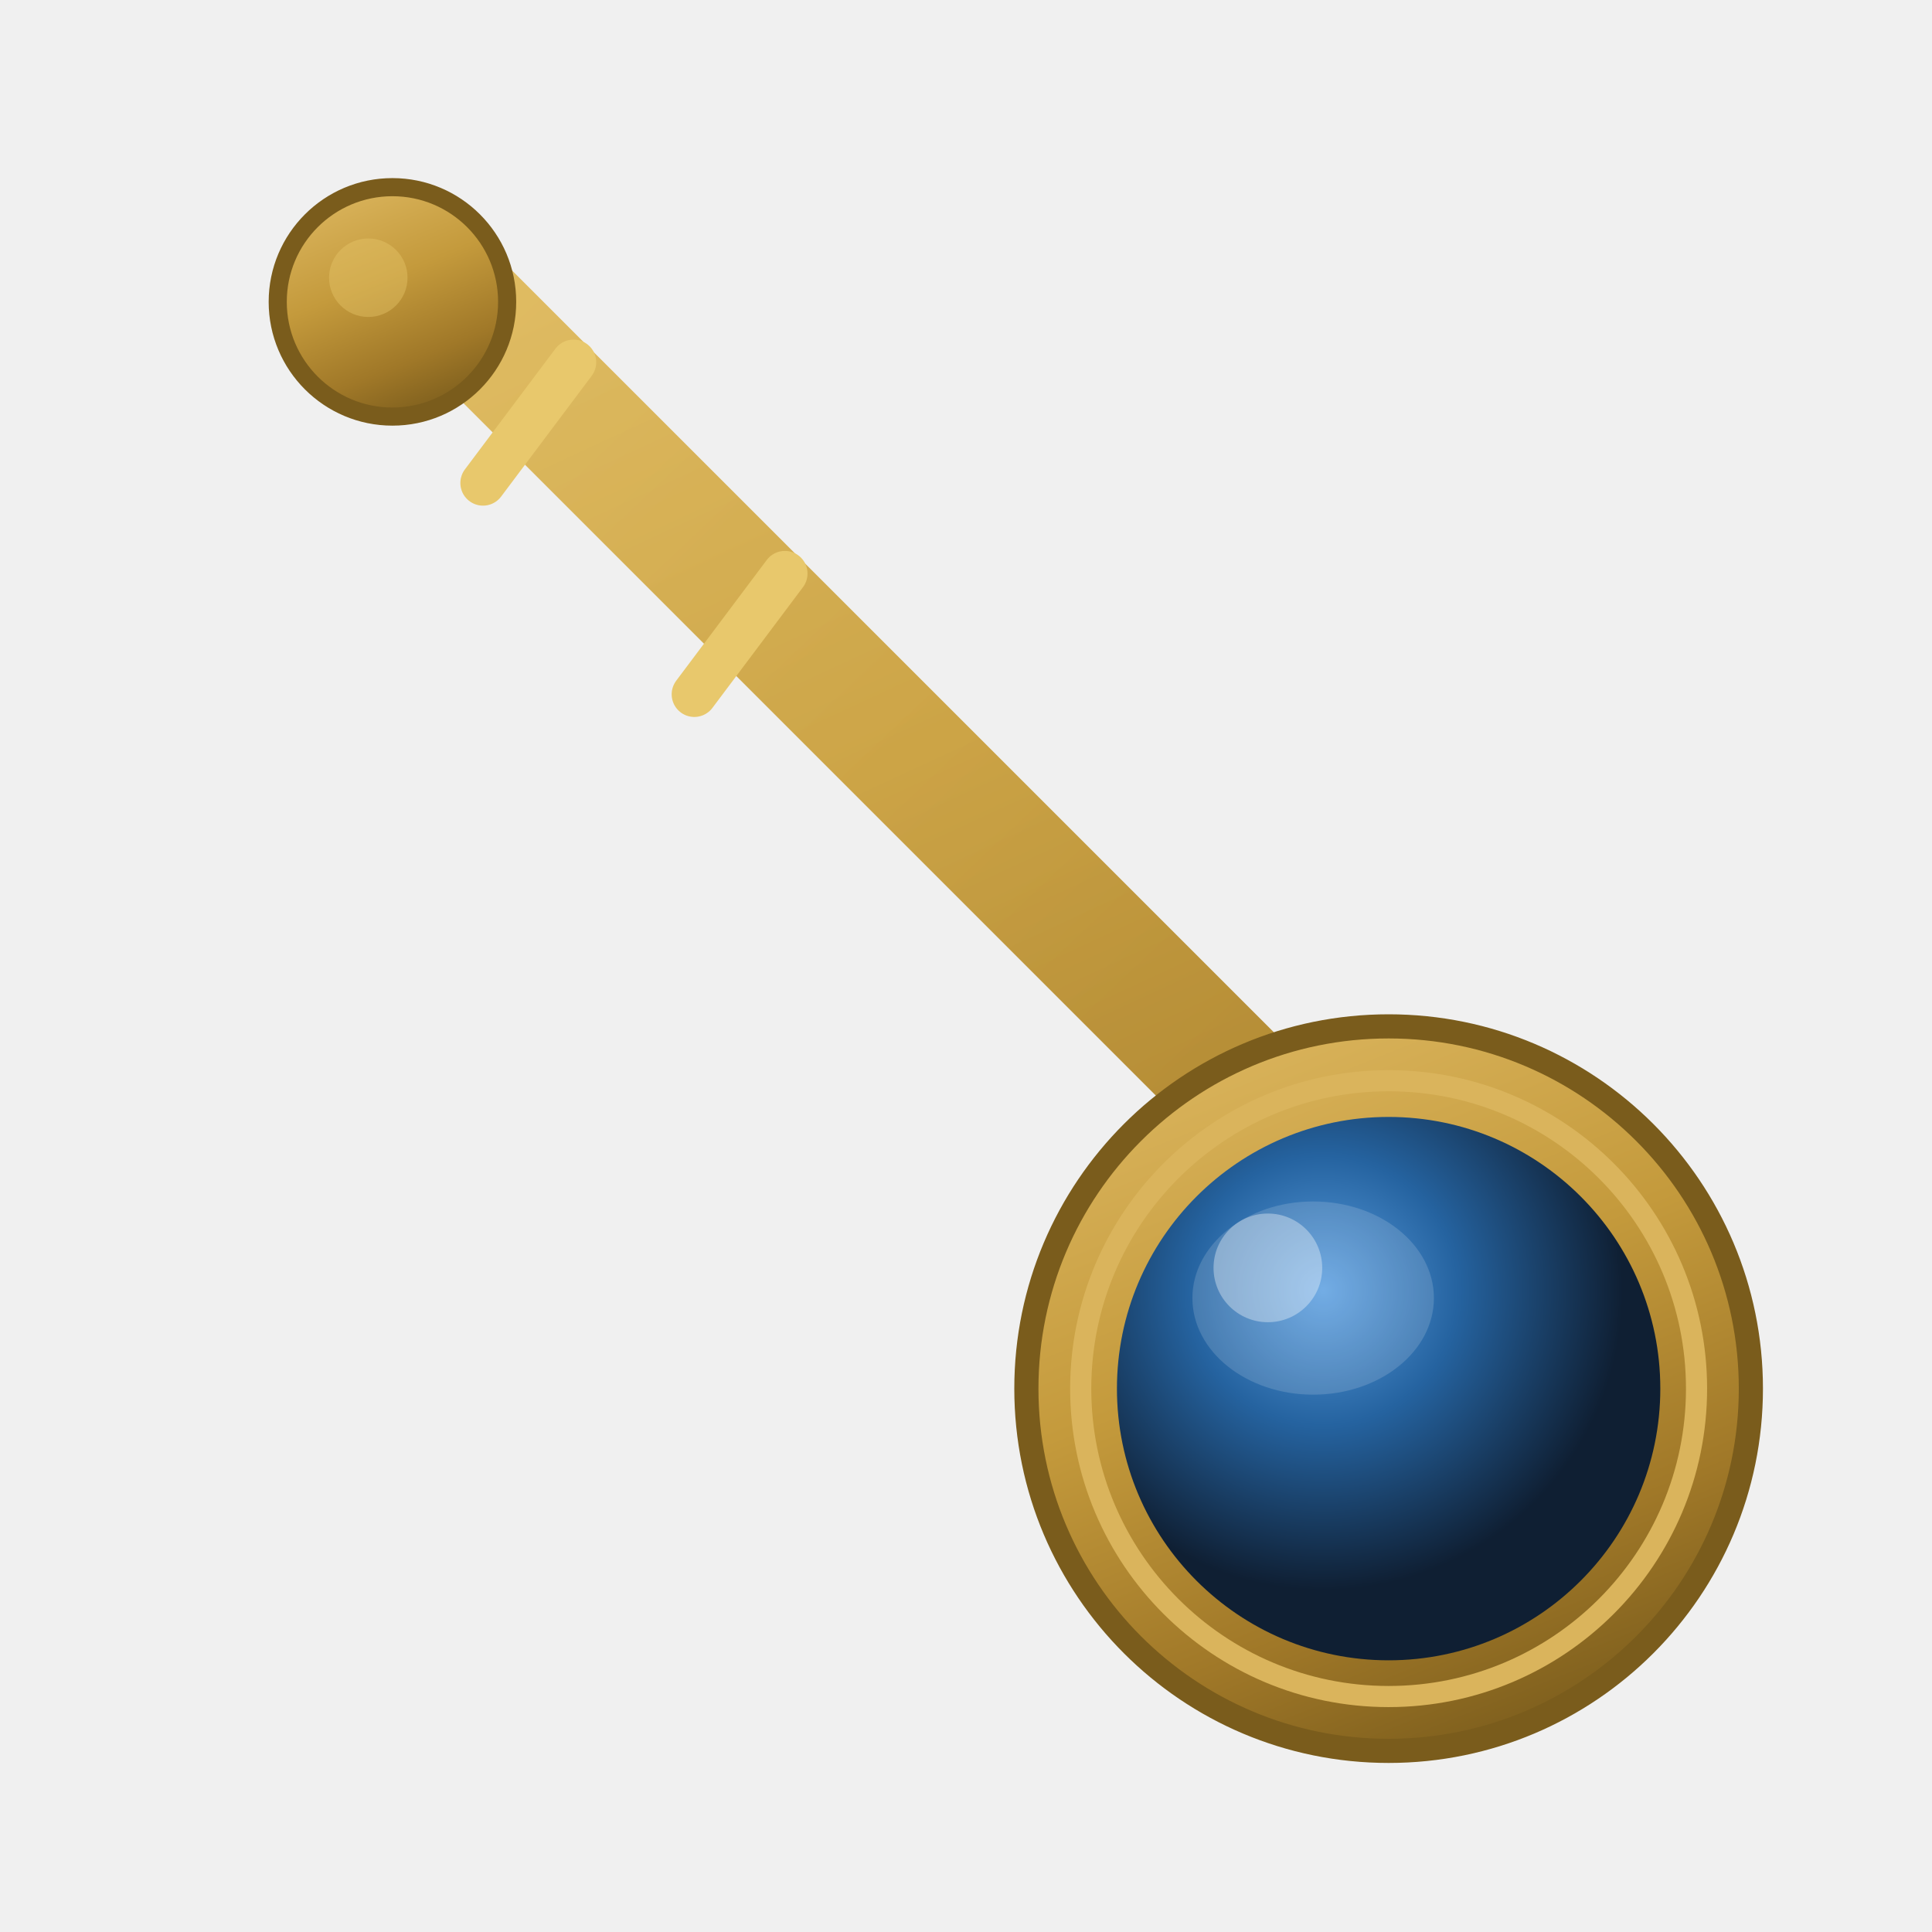
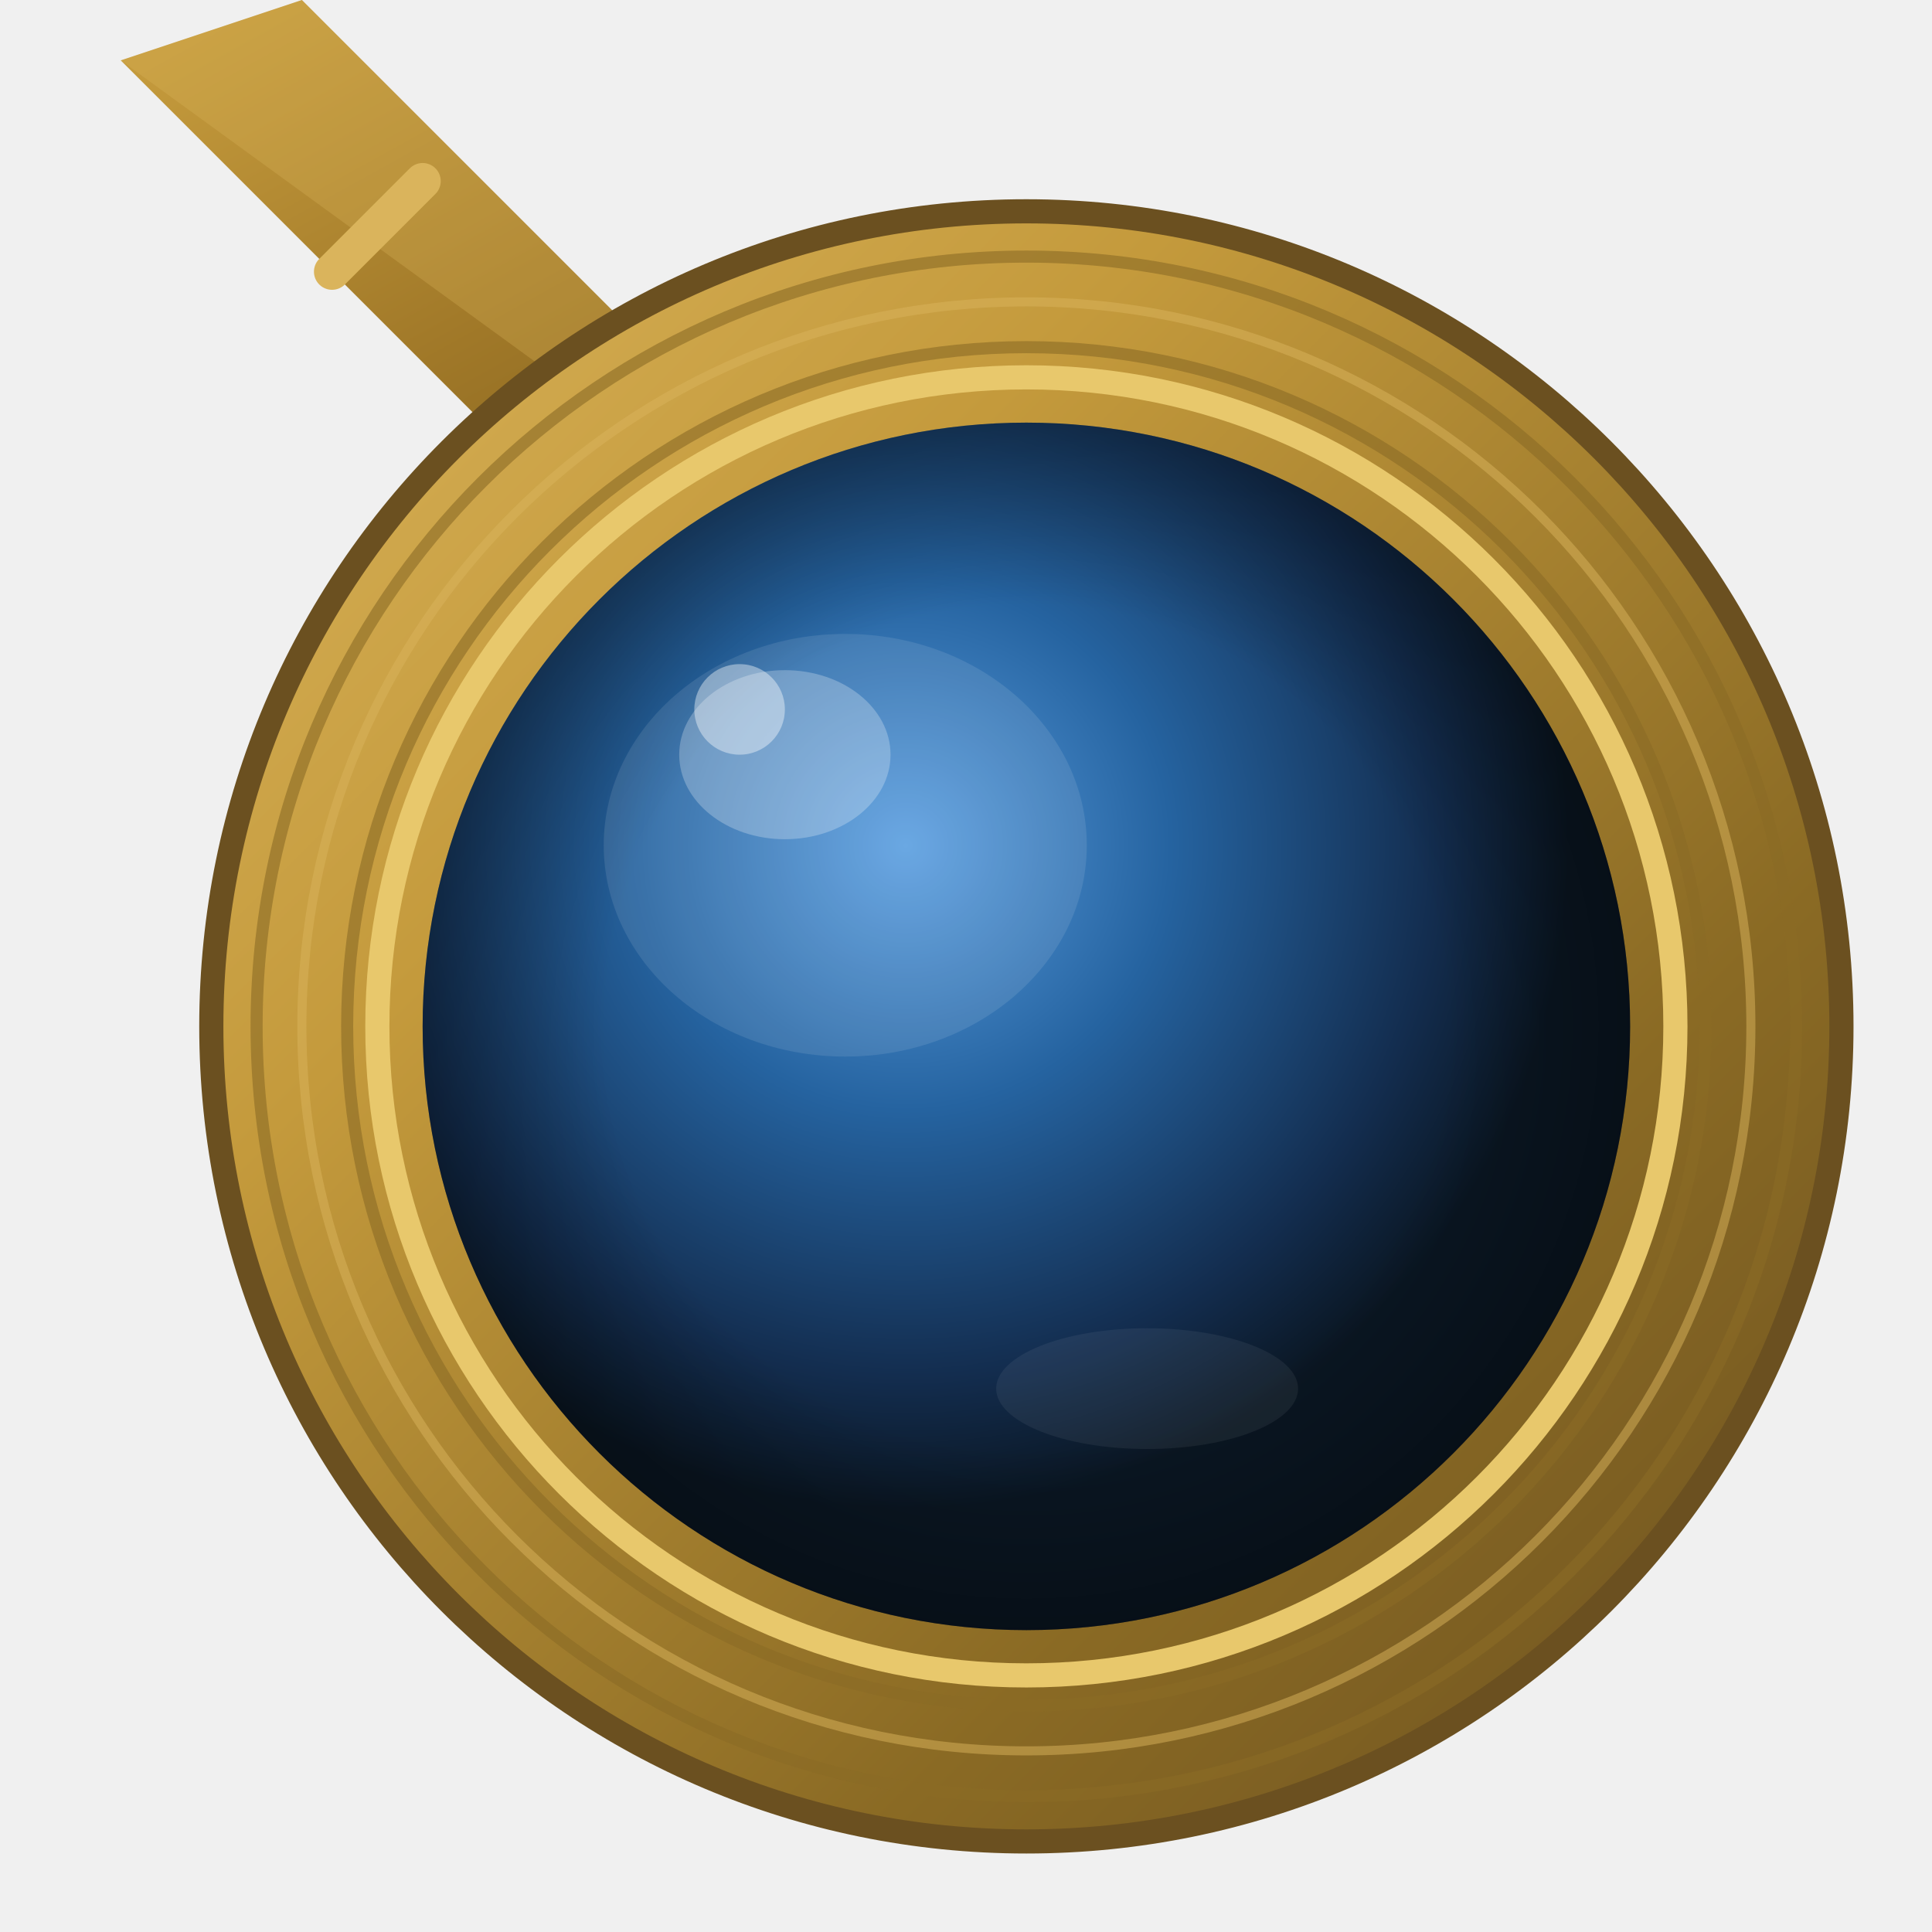
<svg xmlns="http://www.w3.org/2000/svg" viewBox="0 0 64 64">
  <defs>
-     <linearGradient id="brass" x1="0.3" y1="0" x2="0.7" y2="1">
-       <stop offset="0%" stop-color="#dab45c" />
-       <stop offset="40%" stop-color="#c49a3c" />
-       <stop offset="75%" stop-color="#a07828" />
+     <linearGradient id="brass" x1="0.2" y1="0" x2="0.8" y2="1">
+       <stop offset="0%" stop-color="#c49a3c" />
+       <stop offset="50%" stop-color="#a07828" />
      <stop offset="100%" stop-color="#7a5c1c" />
    </linearGradient>
-     <linearGradient id="brassHi" x1="0" y1="0" x2="1" y2="1">
-       <stop offset="0%" stop-color="#e8c86c" />
-       <stop offset="100%" stop-color="#c49a3c" />
+     <linearGradient id="brassRing" x1="0" y1="0" x2="1" y2="1">
+       <stop offset="0%" stop-color="#dab45c" />
+       <stop offset="30%" stop-color="#c49a3c" />
+       <stop offset="70%" stop-color="#8a6a24" />
+       <stop offset="100%" stop-color="#6b5020" />
    </linearGradient>
-     <radialGradient id="lens" cx="0.38" cy="0.32" r="0.55">
+     <radialGradient id="lens" cx="0.4" cy="0.35" r="0.55">
      <stop offset="0%" stop-color="#5a9ee0" />
-       <stop offset="45%" stop-color="#2563a0" />
-       <stop offset="100%" stop-color="#0f1f33" />
+       <stop offset="40%" stop-color="#2563a0" />
+       <stop offset="80%" stop-color="#132d4f" />
+       <stop offset="100%" stop-color="#0a1622" />
+     </radialGradient>
+     <radialGradient id="innerShadow" cx="0.5" cy="0.5" r="0.5">
+       <stop offset="70%" stop-color="transparent" />
+       <stop offset="100%" stop-color="rgba(0,0,0,0.3)" />
    </radialGradient>
  </defs>
-   <polygon points="12,10 16,8 46,38 50,50 46,52 42,40" fill="url(#brass)" />
-   <polygon points="12,10 16,8 46,38 42,40" fill="url(#brassHi)" opacity="0.45" />
-   <line x1="19" y1="12" x2="16" y2="16" stroke="#e8c86c" stroke-width="1.5" stroke-linecap="round" />
-   <line x1="26" y1="19" x2="23" y2="23" stroke="#e8c86c" stroke-width="1.5" stroke-linecap="round" />
-   <circle cx="13" cy="10" r="3.8" fill="url(#brass)" stroke="#7a5c1c" stroke-width="0.6" />
-   <circle cx="12.2" cy="9.2" r="1.3" fill="#e8c86c" opacity="0.4" />
-   <circle cx="46" cy="46" r="12" fill="url(#brass)" stroke="#7a5c1c" stroke-width="0.8" />
-   <circle cx="46" cy="46" r="10.2" fill="none" stroke="#dab45c" stroke-width="0.7" />
-   <circle cx="46" cy="46" r="9" fill="url(#lens)" />
-   <ellipse cx="43.5" cy="43" rx="4" ry="3.2" fill="white" opacity="0.15" />
-   <circle cx="42" cy="42" r="1.8" fill="white" opacity="0.35" />
+   <polygon points="4,2 10,0 28,18 24,22" fill="url(#brass)" />
+   <polygon points="4,2 10,0 28,18 26,18" fill="#dab45c" opacity="0.3" />
+   <line x1="14" y1="6" x2="11" y2="9" stroke="#dab45c" stroke-width="1.2" stroke-linecap="round" />
+   <circle cx="34" cy="34" r="27" fill="url(#brassRing)" stroke="#6b5020" stroke-width="0.8" />
+   <circle cx="34" cy="34" r="25.5" fill="none" stroke="#8a6a24" stroke-width="0.4" opacity="0.6" />
+   <circle cx="34" cy="34" r="24" fill="none" stroke="#dab45c" stroke-width="0.3" opacity="0.5" />
+   <circle cx="34" cy="34" r="22.5" fill="none" stroke="#8a6a24" stroke-width="0.4" opacity="0.6" />
+   <circle cx="34" cy="34" r="21.5" fill="none" stroke="#e8c86c" stroke-width="0.8" />
+   <circle cx="34" cy="34" r="20" fill="url(#lens)" />
+   <circle cx="34" cy="34" r="20" fill="url(#innerShadow)" />
+   <ellipse cx="28" cy="28" rx="8" ry="7" fill="white" opacity="0.1" />
+   <ellipse cx="26" cy="25" rx="3.5" ry="2.8" fill="white" opacity="0.25" />
+   <circle cx="24.5" cy="23.5" r="1.5" fill="white" opacity="0.4" />
+   <ellipse cx="38" cy="46" rx="5" ry="2" fill="white" opacity="0.06" />
</svg>
